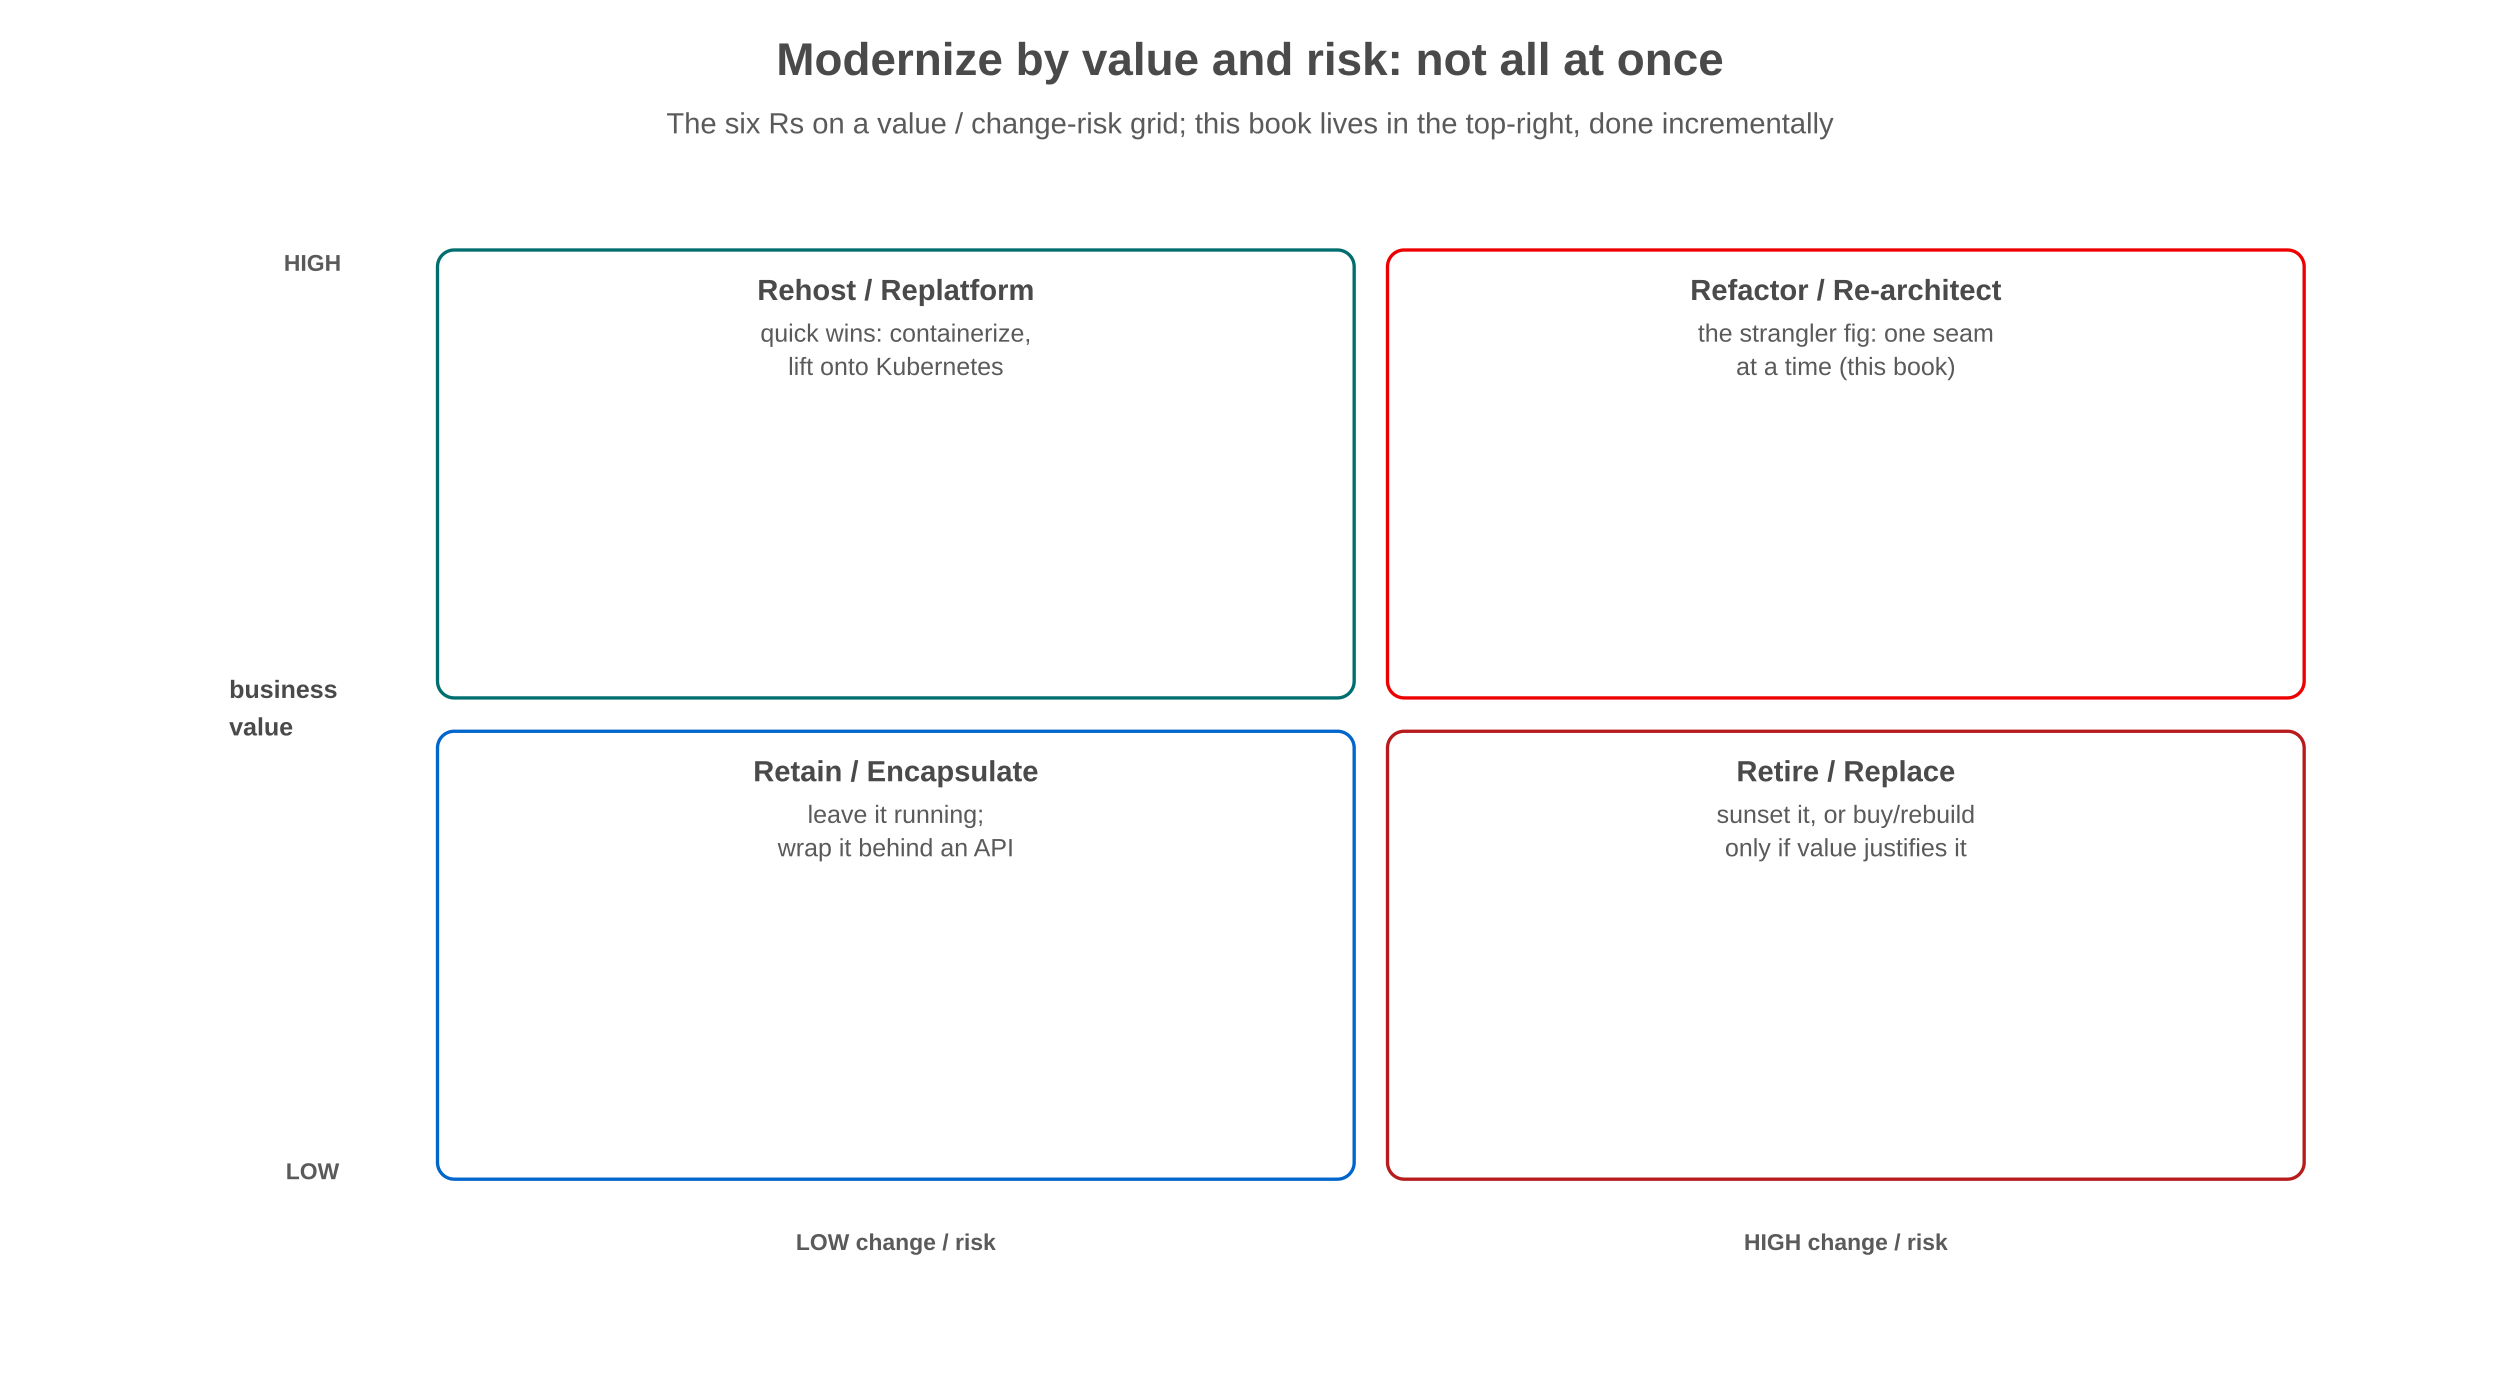
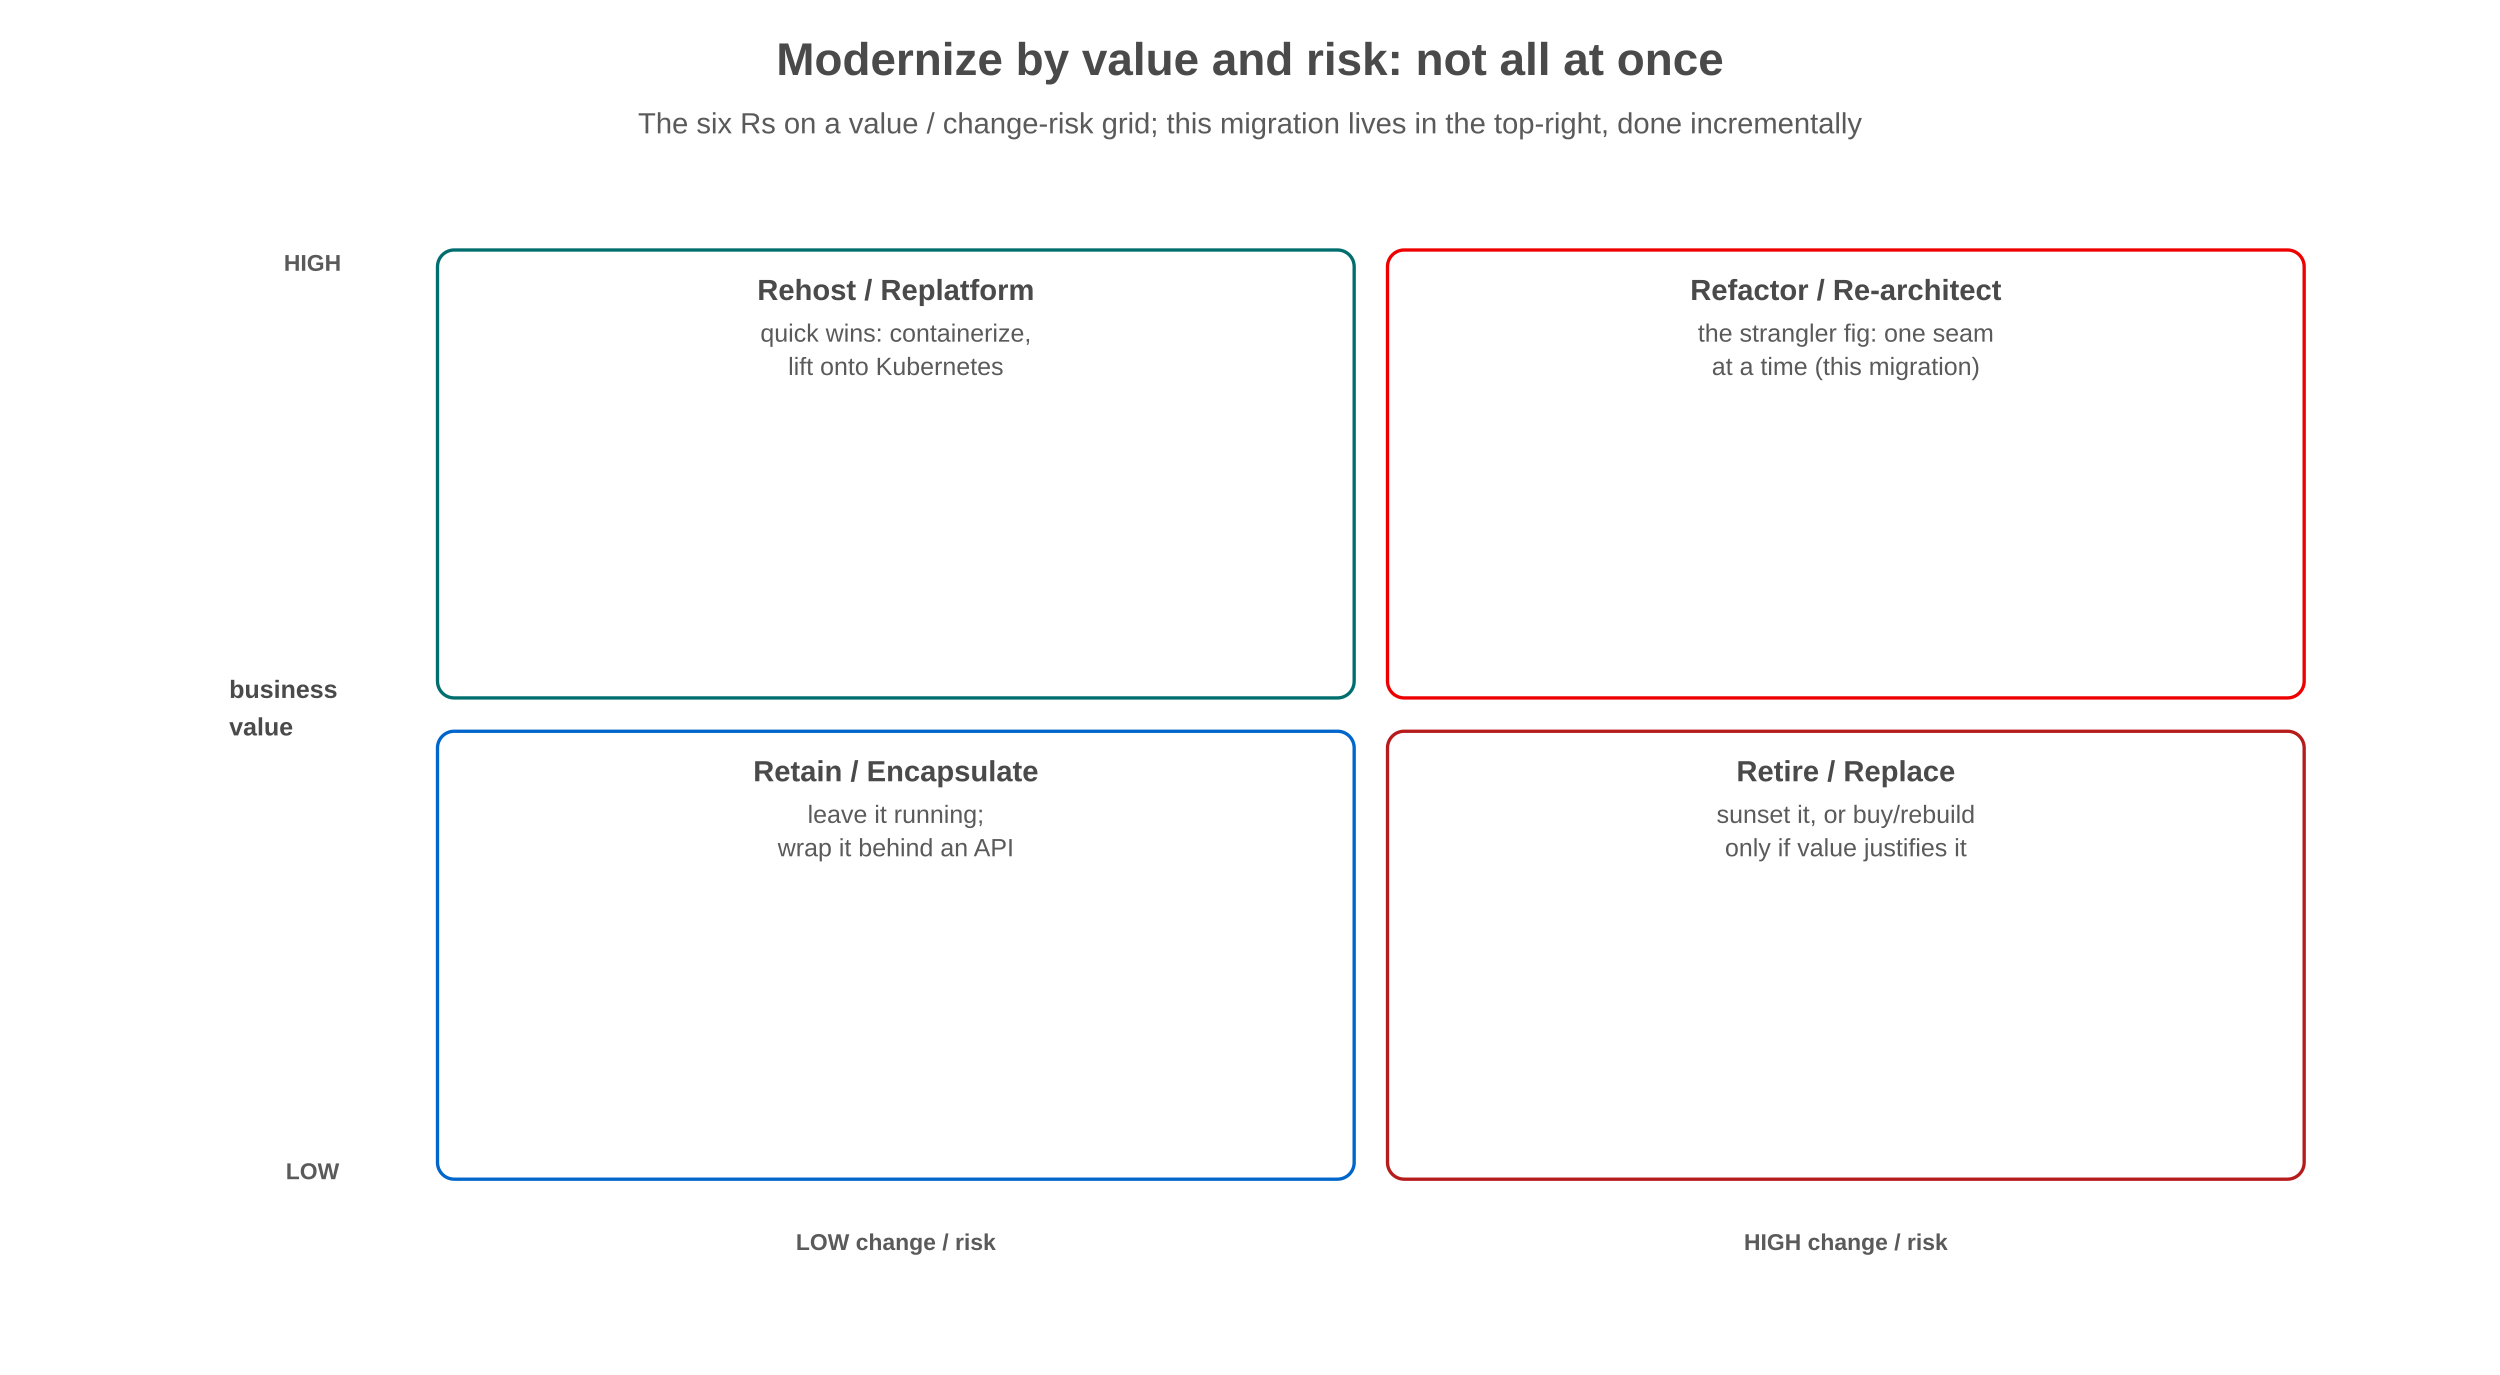
<svg xmlns="http://www.w3.org/2000/svg" viewBox="0 0 1200 660" width="1200" height="660">
  <rect x="0" y="0" width="1200" height="660" fill="#FFFFFF" />
  <text x="600.0" y="36" font-family="Overpass, Red Hat Text, Arial, sans-serif" font-size="22" font-weight="bold" fill="#4A4A4A" text-anchor="middle">Modernize by value and risk: not all at once</text>
-   <text x="600.0" y="64" font-family="Overpass, Red Hat Text, Arial, sans-serif" font-size="14" font-weight="normal" fill="#5A5A5A" text-anchor="middle">The six Rs on a value / change-risk grid; this book lives in the top-right, done incrementally</text>
+   <text x="600.0" y="64" font-family="Overpass, Red Hat Text, Arial, sans-serif" font-size="14" font-weight="normal" fill="#5A5A5A" text-anchor="middle">The six Rs on a value / change-risk grid; this migration lives in the top-right, done incrementally</text>
  <text x="150" y="130" font-family="Overpass, Red Hat Text, Arial, sans-serif" font-size="11" font-weight="bold" fill="#5A5A5A" text-anchor="middle">HIGH</text>
  <text x="150" y="566" font-family="Overpass, Red Hat Text, Arial, sans-serif" font-size="11" font-weight="bold" fill="#5A5A5A" text-anchor="middle">LOW</text>
  <text x="110" y="335" font-family="Overpass, Red Hat Text, Arial, sans-serif" font-size="12" font-weight="bold" fill="#4A4A4A" text-anchor="start">business</text>
  <text x="110" y="353" font-family="Overpass, Red Hat Text, Arial, sans-serif" font-size="12" font-weight="bold" fill="#4A4A4A" text-anchor="start">value</text>
  <rect x="210" y="120" width="440" height="215" rx="8" ry="8" fill="#FFFFFF" stroke="#006E6E" stroke-width="1.6" />
  <text x="430.0" y="144" font-family="Overpass, Red Hat Text, Arial, sans-serif" font-size="14" font-weight="600" fill="#4A4A4A" text-anchor="middle">Rehost / Replatform</text>
  <text x="430.0" y="164" font-family="Red Hat Text, Arial, sans-serif" font-size="12" fill="#5A5A5A" text-anchor="middle">quick wins: containerize,</text>
  <text x="430.0" y="180" font-family="Red Hat Text, Arial, sans-serif" font-size="12" fill="#5A5A5A" text-anchor="middle">lift onto Kubernetes</text>
  <rect x="666" y="120" width="440" height="215" rx="8" ry="8" fill="#FFFFFF" stroke="#EE0000" stroke-width="1.6" />
  <text x="886.0" y="144" font-family="Overpass, Red Hat Text, Arial, sans-serif" font-size="14" font-weight="600" fill="#4A4A4A" text-anchor="middle">Refactor / Re-architect</text>
  <text x="886.0" y="164" font-family="Red Hat Text, Arial, sans-serif" font-size="12" fill="#5A5A5A" text-anchor="middle">the strangler fig: one seam</text>
-   <text x="886.0" y="180" font-family="Red Hat Text, Arial, sans-serif" font-size="12" fill="#5A5A5A" text-anchor="middle">at a time  (this book)</text>
+   <text x="886.0" y="180" font-family="Red Hat Text, Arial, sans-serif" font-size="12" fill="#5A5A5A" text-anchor="middle">at a time  (this migration)</text>
  <rect x="210" y="351" width="440" height="215" rx="8" ry="8" fill="#FFFFFF" stroke="#0066CC" stroke-width="1.6" />
  <text x="430.0" y="375" font-family="Overpass, Red Hat Text, Arial, sans-serif" font-size="14" font-weight="600" fill="#4A4A4A" text-anchor="middle">Retain / Encapsulate</text>
  <text x="430.0" y="395" font-family="Red Hat Text, Arial, sans-serif" font-size="12" fill="#5A5A5A" text-anchor="middle">leave it running;</text>
  <text x="430.0" y="411" font-family="Red Hat Text, Arial, sans-serif" font-size="12" fill="#5A5A5A" text-anchor="middle">wrap it behind an API</text>
  <rect x="666" y="351" width="440" height="215" rx="8" ry="8" fill="#FFFFFF" stroke="#B71C1C" stroke-width="1.6" />
  <text x="886.0" y="375" font-family="Overpass, Red Hat Text, Arial, sans-serif" font-size="14" font-weight="600" fill="#4A4A4A" text-anchor="middle">Retire / Replace</text>
  <text x="886.0" y="395" font-family="Red Hat Text, Arial, sans-serif" font-size="12" fill="#5A5A5A" text-anchor="middle">sunset it, or buy/rebuild</text>
  <text x="886.0" y="411" font-family="Red Hat Text, Arial, sans-serif" font-size="12" fill="#5A5A5A" text-anchor="middle">only if value justifies it</text>
  <text x="430.0" y="600" font-family="Overpass, Red Hat Text, Arial, sans-serif" font-size="11" font-weight="bold" fill="#5A5A5A" text-anchor="middle">LOW change / risk</text>
  <text x="886.0" y="600" font-family="Overpass, Red Hat Text, Arial, sans-serif" font-size="11" font-weight="bold" fill="#5A5A5A" text-anchor="middle">HIGH change / risk</text>
</svg>
